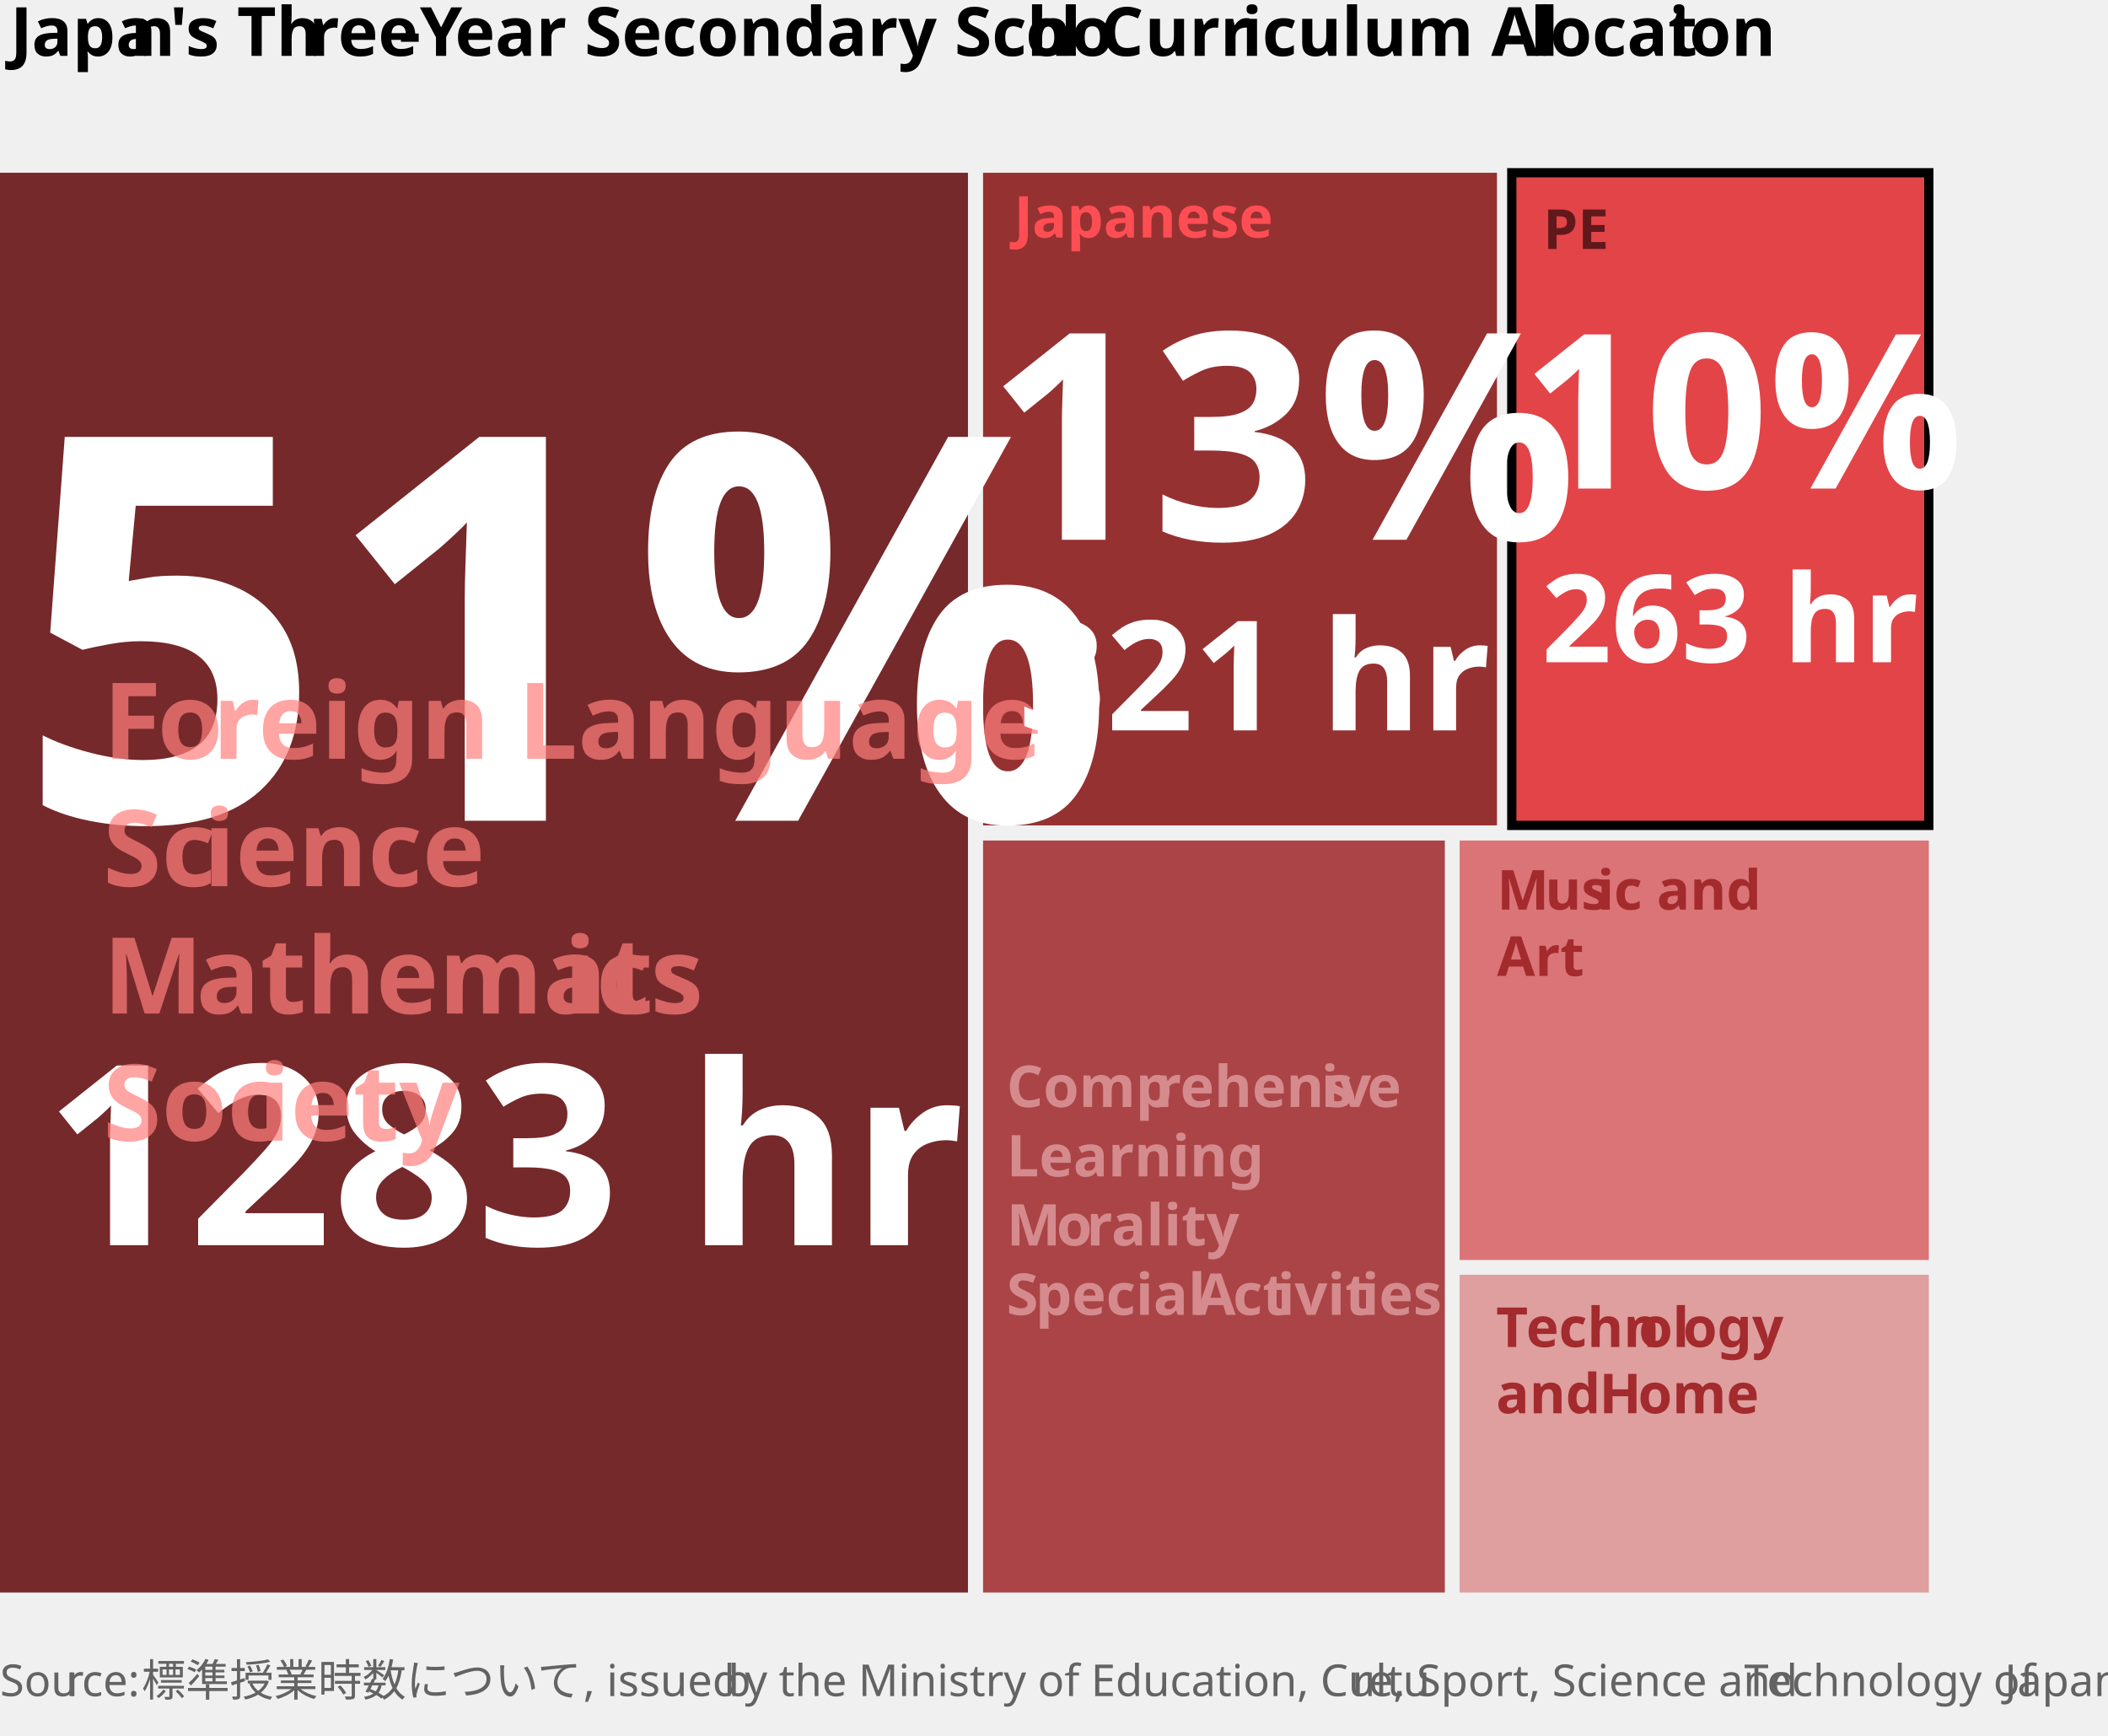
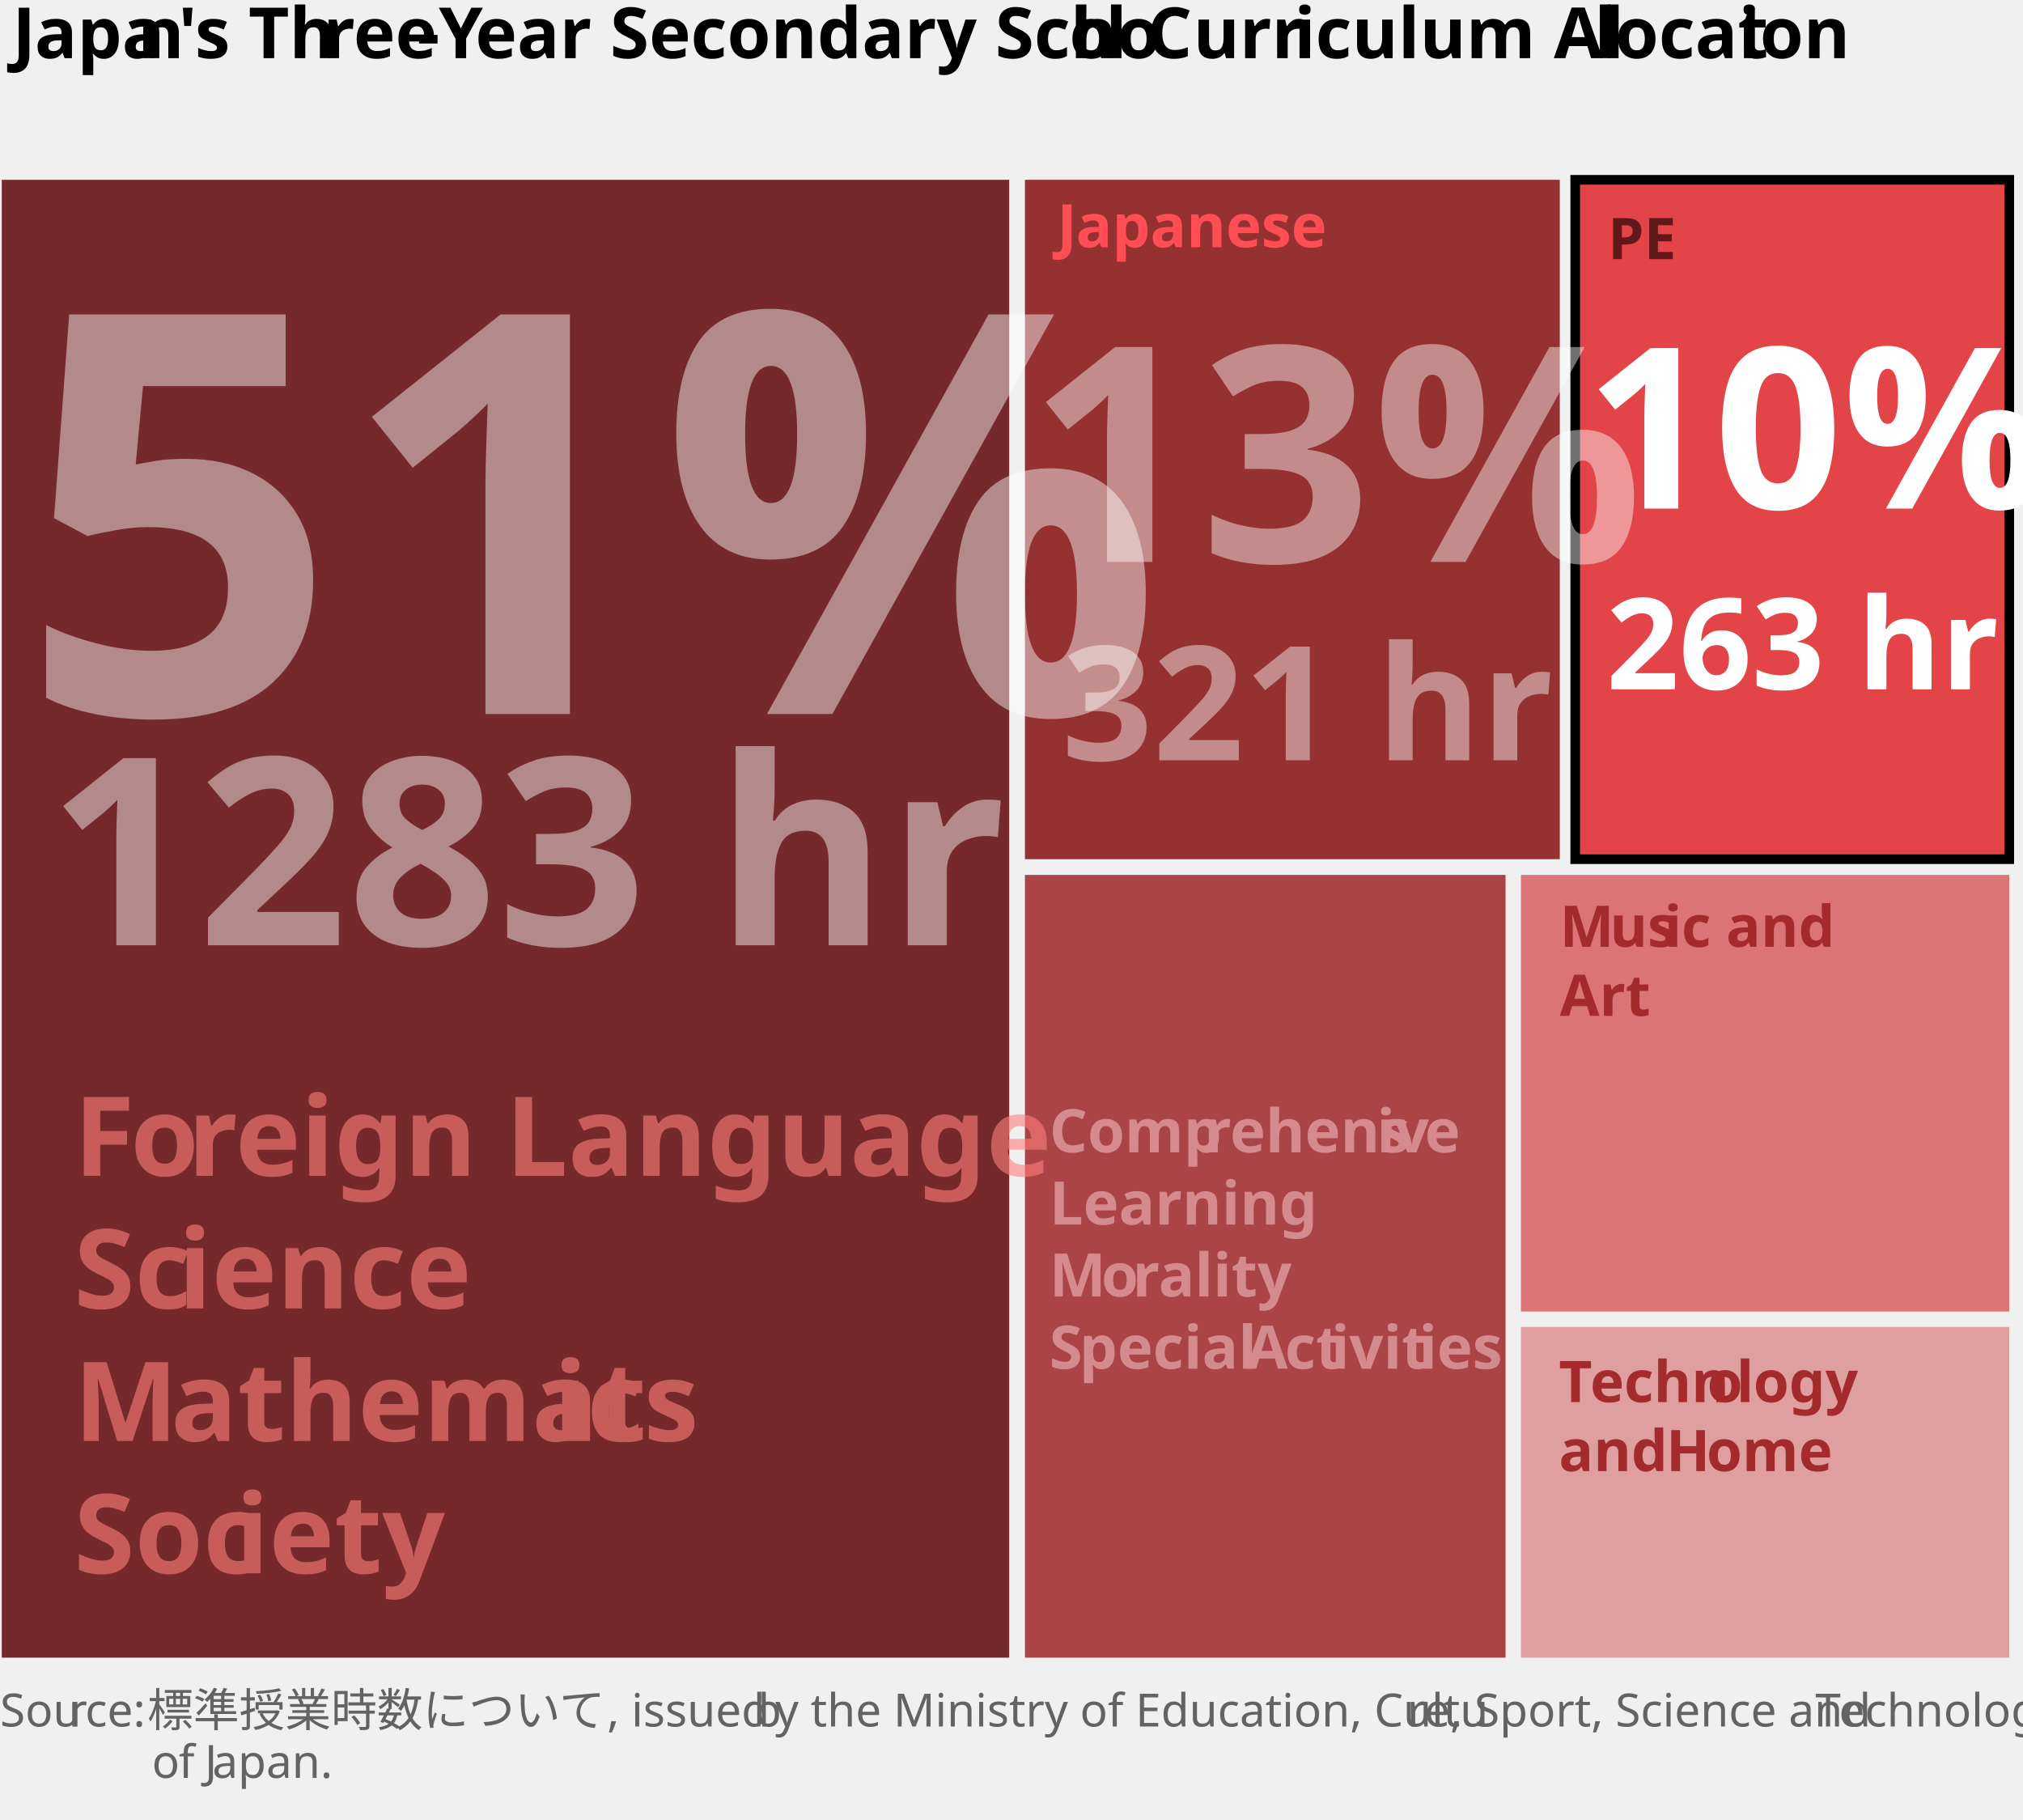
- <svg xmlns="http://www.w3.org/2000/svg" id="jpcurriculum" viewBox="0 0 625.3 514.942">
+ <svg xmlns="http://www.w3.org/2000/svg" id="jpcurriculum" viewBox="0 0 576.574 518.464">
  <g id="areaaa">
-     <rect id="path0" x="0" y="51.245" width="287.128" height="421.176" style="fill: #75292a; stroke-width: 0px;" />
-     <rect id="path4" x="291.612" y="51.245" width="152.44" height="193.615" style="fill: #963131; stroke-width: 0px;" />
-     <rect id="path5" x="448.444" y="51.245" width="123.708" height="193.615" style="fill: #e34448; stroke: #000; stroke-miterlimit: 10; stroke-width: 2.745px;" />
-     <rect id="path6" x="291.612" y="249.344" width="136.976" height="223.078" style="fill: #ab4446; stroke-width: 0px;" />
-     <rect id="path7" x="432.98" y="249.344" width="139.172" height="124.44" style="fill: #db7477; stroke-width: 0px;" />
-     <rect id="path8" x="432.98" y="378.176" width="139.172" height="94.245" style="fill: #de9f9e; stroke-width: 0px;" />
+     <rect id="path0" x=".505" y="51.245" width="287.128" height="421.176" style="fill: #75292a; stroke-width: 0px;" />
+     <rect id="path4" x="292.117" y="51.245" width="152.44" height="193.615" style="fill: #963131; stroke-width: 0px;" />
+     <rect id="path5" x="448.949" y="51.245" width="123.708" height="193.615" style="fill: #e34448; stroke: #000; stroke-miterlimit: 10; stroke-width: 2.745px;" />
+     <rect id="path6" x="292.117" y="249.344" width="136.976" height="223.078" style="fill: #ab4446; stroke-width: 0px;" />
+     <rect id="path7" x="433.485" y="249.344" width="139.172" height="124.44" style="fill: #db7477; stroke-width: 0px;" />
+     <rect id="path8" x="433.485" y="378.176" width="139.172" height="94.245" style="fill: #de9f9e; stroke-width: 0px;" />
  </g>
  <g id="Wordsss">
-     <g style="isolation: isolate;">
-       <text transform="translate(4.85 243.487)" style="fill: #fff; font-family: Amiri-Bold, Amiri; font-size: 159.485px; font-weight: 700; isolation: isolate;">
-         <tspan x="0" y="0">51%</tspan>
+     <g style="isolation: isolate; opacity: .45;">
+       <g style="isolation: isolate;">
+         <text transform="translate(5.355 203.485)" style="fill: #fff; font-family: Amiri-Bold, Amiri; font-size: 159.485px; font-weight: 700; isolation: isolate;">
+           <tspan x="0" y="0">51%</tspan>
+         </text>
+       </g>
+     </g>
+     <g style="isolation: isolate; opacity: .45;">
+       <g style="isolation: isolate;">
+         <text transform="translate(13.59 269.385)" style="fill: #fff; font-family: Amiri-Bold, Amiri; font-size: 74.664px; font-weight: 700; isolation: isolate;">
+           <tspan x="0" y="0">1283 hr</tspan>
+         </text>
+       </g>
+     </g>
+     <g style="isolation: isolate; opacity: .59;">
+       <g style="isolation: isolate;">
+         <text transform="translate(21.066 335.103)" style="fill: #ff7f7c; font-family: Amiri-Bold, Amiri; font-size: 31.476px; font-weight: 700; isolation: isolate; letter-spacing: -.024em;">
+           <tspan x="0" y="0">F</tspan>
+         </text>
+         <text transform="translate(37.182 335.103)" style="fill: #ff7f7c; font-family: Amiri-Bold, Amiri; font-size: 31.476px; font-weight: 700; isolation: isolate;">
+           <tspan x="0" y="0">o</tspan>
+         </text>
+         <text transform="translate(53.518 335.103)" style="fill: #ff7f7c; font-family: Amiri-Bold, Amiri; font-size: 31.476px; font-weight: 700; isolation: isolate; letter-spacing: -.007em;">
+           <tspan x="0" y="0">r</tspan>
+         </text>
+         <text transform="translate(67.084 335.103)" style="fill: #ff7f7c; font-family: Amiri-Bold, Amiri; font-size: 31.476px; font-weight: 700; isolation: isolate;">
+           <tspan x="0" y="0">eign Language</tspan>
+         </text>
+       </g>
+       <g style="isolation: isolate;">
+         <text transform="translate(21.066 372.892)" style="fill: #ff7f7c; font-family: Amiri-Bold, Amiri; font-size: 31.476px; font-weight: 700; isolation: isolate;">
+           <tspan x="0" y="0">Sc</tspan>
+         </text>
+         <text transform="translate(50.779 372.892)" style="fill: #ff7f7c; font-family: Amiri-Bold, Amiri; font-size: 31.476px; font-weight: 700; isolation: isolate; letter-spacing: -.004em;">
+           <tspan x="0" y="0">i</tspan>
+         </text>
+         <text transform="translate(60.316 372.892)" style="fill: #ff7f7c; font-family: Amiri-Bold, Amiri; font-size: 31.476px; font-weight: 700; isolation: isolate;">
+           <tspan x="0" y="0">ence</tspan>
+         </text>
+       </g>
+       <g style="isolation: isolate;">
+         <text transform="translate(21.066 410.682)" style="fill: #ff7f7c; font-family: Amiri-Bold, Amiri; font-size: 31.476px; font-weight: 700; isolation: isolate; letter-spacing: -.008em;">
+           <tspan x="0" y="0">M</tspan>
+         </text>
+         <text transform="translate(48.67 410.682)" style="fill: #ff7f7c; font-family: Amiri-Bold, Amiri; font-size: 31.476px; font-weight: 700; isolation: isolate;">
+           <tspan x="0" y="0">athemat</tspan>
+         </text>
+         <text transform="translate(157.765 410.682)" style="fill: #ff7f7c; font-family: Amiri-Bold, Amiri; font-size: 31.476px; font-weight: 700; isolation: isolate; letter-spacing: -.004em;">
+           <tspan x="0" y="0">i</tspan>
+         </text>
+         <text transform="translate(167.302 410.682)" style="fill: #ff7f7c; font-family: Amiri-Bold, Amiri; font-size: 31.476px; font-weight: 700; isolation: isolate;">
+           <tspan x="0" y="0">cs</tspan>
+         </text>
+       </g>
+       <g style="isolation: isolate;">
+         <text transform="translate(21.066 448.38)" style="fill: #ff7f7c; font-family: Amiri-Bold, Amiri; font-size: 31.476px; font-weight: 700; isolation: isolate;">
+           <tspan x="0" y="0">Soc</tspan>
+         </text>
+         <text transform="translate(67.115 448.38)" style="fill: #ff7f7c; font-family: Amiri-Bold, Amiri; font-size: 31.476px; font-weight: 700; isolation: isolate; letter-spacing: -.004em;">
+           <tspan x="0" y="0">i</tspan>
+         </text>
+         <text transform="translate(76.652 448.38)" style="fill: #ff7f7c; font-family: Amiri-Bold, Amiri; font-size: 31.476px; font-weight: 700; isolation: isolate;">
+           <tspan x="0" y="0">ety</tspan>
+         </text>
+       </g>
+     </g>
+     <g style="isolation: isolate;">
+       <g style="isolation: isolate;">
+         <text transform="translate(301.267 70.461)" style="fill: #ff4d54; font-family: Amiri-Bold, Amiri; font-size: 17.111px; font-weight: 700; isolation: isolate; letter-spacing: -.021em;">
+           <tspan x="0" y="0">J</tspan>
+         </text>
+         <text transform="translate(306.657 70.461)" style="fill: #ff4d54; font-family: Amiri-Bold, Amiri; font-size: 17.111px; font-weight: 700; isolation: isolate;">
+           <tspan x="0" y="0">apanese</tspan>
+         </text>
+       </g>
+     </g>
+     <g style="isolation: isolate; opacity: .44;">
+       <g style="isolation: isolate;">
+         <text transform="translate(293.032 160.131)" style="fill: #fff; font-family: Amiri-Bold, Amiri; font-size: 85.736px; font-weight: 700; isolation: isolate;">
+           <tspan x="0" y="0">13%</tspan>
+         </text>
+       </g>
+     </g>
+     <g style="isolation: isolate; opacity: .5;">
+       <g style="isolation: isolate;">
+         <text transform="translate(299.071 328.399)" style="fill: #ffd1d3; font-family: Amiri-Bold, Amiri; font-size: 17.111px; font-weight: 700; isolation: isolate;">
+           <tspan x="0" y="0">Comp</tspan>
+         </text>
+         <text transform="translate(343.198 328.399)" style="fill: #ffd1d3; font-family: Amiri-Bold, Amiri; font-size: 17.111px; font-weight: 700; isolation: isolate; letter-spacing: -.007em;">
+           <tspan x="0" y="0">r</tspan>
+         </text>
+         <text transform="translate(350.573 328.399)" style="fill: #ffd1d3; font-family: Amiri-Bold, Amiri; font-size: 17.111px; font-weight: 700; isolation: isolate;">
+           <tspan x="0" y="0">ehens</tspan>
+         </text>
+         <text transform="translate(392.373 328.399)" style="fill: #ffd1d3; font-family: Amiri-Bold, Amiri; font-size: 17.111px; font-weight: 700; isolation: isolate; letter-spacing: -.006em;">
+           <tspan x="0" y="0">i</tspan>
+         </text>
+         <text transform="translate(397.524 328.399)" style="fill: #ffd1d3; font-family: Amiri-Bold, Amiri; font-size: 17.111px; font-weight: 700; isolation: isolate; letter-spacing: -.021em;">
+           <tspan x="0" y="0">v</tspan>
+         </text>
+         <text transform="translate(406.062 328.399)" style="fill: #ffd1d3; font-family: Amiri-Bold, Amiri; font-size: 17.111px; font-weight: 700; isolation: isolate;">
+           <tspan x="0" y="0">e</tspan>
+         </text>
+       </g>
+       <g style="isolation: isolate;">
+         <text transform="translate(299.071 348.987)" style="fill: #ffd1d3; font-family: Amiri-Bold, Amiri; font-size: 17.111px; font-weight: 700; isolation: isolate;">
+           <tspan x="0" y="0">Learning</tspan>
+         </text>
+       </g>
+       <g style="isolation: isolate;">
+         <text transform="translate(299.071 369.483)" style="fill: #ffd1d3; font-family: Amiri-Bold, Amiri; font-size: 17.111px; font-weight: 700; isolation: isolate; letter-spacing: -.019em;">
+           <tspan x="0" y="0">M</tspan>
+         </text>
+         <text transform="translate(313.889 369.483)" style="fill: #ffd1d3; font-family: Amiri-Bold, Amiri; font-size: 17.111px; font-weight: 700; isolation: isolate;">
+           <tspan x="0" y="0">o</tspan>
+         </text>
+         <text transform="translate(322.769 369.483)" style="fill: #ffd1d3; font-family: Amiri-Bold, Amiri; font-size: 17.111px; font-weight: 700; isolation: isolate; letter-spacing: -.005em;">
+           <tspan x="0" y="0">r</tspan>
+         </text>
+         <text transform="translate(330.178 369.483)" style="fill: #ffd1d3; font-family: Amiri-Bold, Amiri; font-size: 17.111px; font-weight: 700; isolation: isolate;">
+           <tspan x="0" y="0">ality</tspan>
+         </text>
+       </g>
+       <g style="isolation: isolate;">
+         <text transform="translate(299.071 390.072)" style="fill: #ffd1d3; font-family: Amiri-Bold, Amiri; font-size: 17.111px; font-weight: 700; isolation: isolate; letter-spacing: -.007em;">
+           <tspan x="0" y="0">S</tspan>
+         </text>
+         <text transform="translate(307.644 390.072)" style="fill: #ffd1d3; font-family: Amiri-Bold, Amiri; font-size: 17.111px; font-weight: 700; isolation: isolate;">
+           <tspan x="0" y="0">pecial </tspan>
+         </text>
+         <text transform="translate(355.244 390.072)" style="fill: #ffd1d3; font-family: Amiri-Bold, Amiri; font-size: 17.111px; font-weight: 700; isolation: isolate; letter-spacing: -.017em;">
+           <tspan x="0" y="0">A</tspan>
+         </text>
+         <text transform="translate(366.229 390.072)" style="fill: #ffd1d3; font-family: Amiri-Bold, Amiri; font-size: 17.111px; font-weight: 700; isolation: isolate;">
+           <tspan x="0" y="0">ct</tspan>
+         </text>
+         <text transform="translate(379.387 390.072)" style="fill: #ffd1d3; font-family: Amiri-Bold, Amiri; font-size: 17.111px; font-weight: 700; isolation: isolate; letter-spacing: -.006em;">
+           <tspan x="0" y="0">i</tspan>
+         </text>
+         <text transform="translate(384.536 390.072)" style="fill: #ffd1d3; font-family: Amiri-Bold, Amiri; font-size: 17.111px; font-weight: 700; isolation: isolate;">
+           <tspan x="0" y="0">vit</tspan>
+         </text>
+         <text transform="translate(404.385 390.072)" style="fill: #ffd1d3; font-family: Amiri-Bold, Amiri; font-size: 17.111px; font-weight: 700; isolation: isolate; letter-spacing: -.004em;">
+           <tspan x="0" y="0">i</tspan>
+         </text>
+         <text transform="translate(409.569 390.072)" style="fill: #ffd1d3; font-family: Amiri-Bold, Amiri; font-size: 17.111px; font-weight: 700; isolation: isolate;">
+           <tspan x="0" y="0">es</tspan>
+         </text>
+       </g>
+     </g>
+     <g style="isolation: isolate;">
+       <g style="isolation: isolate;">
+         <text transform="translate(458.281 73.845)" style="fill: #61181b; font-family: Amiri-Bold, Amiri; font-size: 16.379px; font-weight: 700; isolation: isolate;">
+           <tspan x="0" y="0">PE</tspan>
+         </text>
+       </g>
+     </g>
+     <g style="isolation: isolate;">
+       <g style="isolation: isolate;">
+         <text transform="translate(451.876 144.943)" style="fill: #fff; font-family: Amiri-Bold, Amiri; font-size: 64.05px; font-weight: 700; isolation: isolate;">
+           <tspan x="0" y="0">10%</tspan>
+         </text>
+       </g>
+     </g>
+     <g style="isolation: isolate;">
+       <g style="isolation: isolate;">
+         <text transform="translate(457.824 196.456)" style="fill: #fff; font-family: Amiri-Bold, Amiri; font-size: 36.234px; font-weight: 700; isolation: isolate;">
+           <tspan x="0" y="0">263 hr</tspan>
+         </text>
+       </g>
+     </g>
+     <g style="isolation: isolate;">
+       <g style="isolation: isolate;">
+         <text transform="translate(444.557 269.84)" style="fill: #a32a2d; font-family: Amiri-Bold, Amiri; font-size: 16.379px; font-weight: 700; isolation: isolate; letter-spacing: -.015em;">
+           <tspan x="0" y="0">M</tspan>
+         </text>
+         <text transform="translate(458.806 269.84)" style="fill: #a32a2d; font-family: Amiri-Bold, Amiri; font-size: 16.379px; font-weight: 700; isolation: isolate;">
+           <tspan x="0" y="0">us</tspan>
+         </text>
+         <text transform="translate(474.3 269.84)" style="fill: #a32a2d; font-family: Amiri-Bold, Amiri; font-size: 16.379px; font-weight: 700; isolation: isolate; letter-spacing: -.004em;">
+           <tspan x="0" y="0">i</tspan>
+         </text>
+         <text transform="translate(479.263 269.84)" style="fill: #a32a2d; font-family: Amiri-Bold, Amiri; font-size: 16.379px; font-weight: 700; isolation: isolate;">
+           <tspan x="0" y="0">c and</tspan>
+         </text>
+       </g>
+       <g style="isolation: isolate;">
+         <text transform="translate(444.557 289.512)" style="fill: #a32a2d; font-family: Amiri-Bold, Amiri; font-size: 16.379px; font-weight: 700; isolation: isolate;">
+           <tspan x="0" y="0">Art</tspan>
+         </text>
+       </g>
+     </g>
+     <g>
+       <g style="isolation: isolate;">
+         <text transform="translate(444.282 399.587)" style="fill: #a32a2d; font-family: Amiri-Bold, Amiri; font-size: 16.379px; font-weight: 700; isolation: isolate; letter-spacing: -.074em;">
+           <tspan x="0" y="0">T</tspan>
+         </text>
+         <text transform="translate(453.209 399.587)" style="fill: #a32a2d; font-family: Amiri-Bold, Amiri; font-size: 16.379px; font-weight: 700; isolation: isolate;">
+           <tspan x="0" y="0">echn</tspan>
+         </text>
+         <text transform="translate(486.554 399.587)" style="fill: #a32a2d; font-family: Amiri-Bold, Amiri; font-size: 16.379px; font-weight: 700; isolation: isolate;">
+           <tspan x="0" y="0" style="letter-spacing: -.012em;">o</tspan>
+           <tspan x="8.304" y="0" style="letter-spacing: -.006em;">l</tspan>
+         </text>
+         <text transform="translate(499.739 399.587)" style="fill: #a32a2d; font-family: Amiri-Bold, Amiri; font-size: 16.379px; font-weight: 700; isolation: isolate;">
+           <tspan x="0" y="0">ogy</tspan>
+         </text>
+       </g>
+       <g style="isolation: isolate;">
+         <text transform="translate(444.282 419.26)" style="fill: #a32a2d; font-family: Amiri-Bold, Amiri; font-size: 16.379px; font-weight: 700; isolation: isolate;">
+           <tspan x="0" y="0">and </tspan>
+         </text>
+         <text transform="translate(474.877 419.26)" style="fill: #a32a2d; font-family: Amiri-Bold, Amiri; font-size: 16.379px; font-weight: 700; isolation: isolate; letter-spacing: -.02em;">
+           <tspan x="0" y="0">H</tspan>
+         </text>
+         <text transform="translate(486.39 419.26)" style="fill: #a32a2d; font-family: Amiri-Bold, Amiri; font-size: 16.379px; font-weight: 700; isolation: isolate;">
+           <tspan x="0" y="0">ome</tspan>
+         </text>
+       </g>
+     </g>
+   </g>
+   <g style="isolation: isolate;">
+     <g style="isolation: isolate;">
+       <g style="isolation: isolate;">
+         <text transform="translate(3.525 16.568)" style="fill: #000; font-family: Amiri-Bold, Amiri; font-size: 20.13px; font-weight: 700; isolation: isolate; letter-spacing: -.021em;">
+           <tspan x="0" y="0">J</tspan>
+         </text>
+         <text transform="translate(9.866 16.568)" style="fill: #000; font-family: Amiri-Bold, Amiri; font-size: 20.13px; font-weight: 700; isolation: isolate;">
+           <tspan x="0" y="0">apa</tspan>
+         </text>
+         <text transform="translate(39.255 16.568)" style="fill: #000; font-family: Amiri-Bold, Amiri; font-size: 20.13px; font-weight: 700; isolation: isolate; letter-spacing: -.008em;">
+           <tspan x="0" y="0">n</tspan>
+         </text>
+         <text transform="translate(50.81 16.568)" style="fill: #000; font-family: Amiri-Bold, Amiri; font-size: 20.13px; font-weight: 700; isolation: isolate;">
+           <tspan x="0" y="0">'s Th</tspan>
+         </text>
+         <text transform="translate(92.076 16.568)" style="fill: #000; font-family: Amiri-Bold, Amiri; font-size: 20.13px; font-weight: 700; isolation: isolate; letter-spacing: -.007em;">
+           <tspan x="0" y="0">r</tspan>
+         </text>
+         <text transform="translate(100.752 16.568)" style="fill: #000; font-family: Amiri-Bold, Amiri; font-size: 20.13px; font-weight: 700; isolation: isolate;">
+           <tspan x="0" y="0">ee</tspan>
+         </text>
+         <text transform="translate(118.828 16.568)" style="fill: #000; font-family: Amiri-Bold, Amiri; font-size: 20.13px; font-weight: 700; isolation: isolate; letter-spacing: -.056em;">
+           <tspan x="0" y="0">-</tspan>
+         </text>
+         <text transform="translate(125.068 16.568)" style="fill: #000; font-family: Amiri-Bold, Amiri; font-size: 20.13px; font-weight: 700; isolation: isolate; letter-spacing: -.093em;">
+           <tspan x="0" y="0">Y</tspan>
+         </text>
+         <text transform="translate(135.456 16.568)" style="fill: #000; font-family: Amiri-Bold, Amiri; font-size: 20.13px; font-weight: 700; isolation: isolate;">
+           <tspan x="0" y="0">ear Secondary Scho</tspan>
+         </text>
+         <text transform="translate(304.747 16.568)" style="fill: #000; font-family: Amiri-Bold, Amiri; font-size: 20.13px; font-weight: 700; isolation: isolate; letter-spacing: -.006em;">
+           <tspan x="0" y="0">o</tspan>
+         </text>
+         <text transform="translate(315.073 16.568)" style="fill: #000; font-family: Amiri-Bold, Amiri; font-size: 20.13px; font-weight: 700; isolation: isolate;">
+           <tspan x="0" y="0">l </tspan>
+         </text>
+         <text transform="translate(326.95 16.568)" style="fill: #000; font-family: Amiri-Bold, Amiri; font-size: 20.13px; font-weight: 700; isolation: isolate; letter-spacing: -.006em;">
+           <tspan x="0" y="0">C</tspan>
+         </text>
+         <text transform="translate(340.074 16.568)" style="fill: #000; font-family: Amiri-Bold, Amiri; font-size: 20.13px; font-weight: 700; isolation: isolate;">
+           <tspan x="0" y="0">urr</tspan>
+         </text>
+         <text transform="translate(368.819 16.568)" style="fill: #000; font-family: Amiri-Bold, Amiri; font-size: 20.13px; font-weight: 700; isolation: isolate; letter-spacing: -.004em;">
+           <tspan x="0" y="0">i</tspan>
+         </text>
+         <text transform="translate(374.919 16.568)" style="fill: #000; font-family: Amiri-Bold, Amiri; font-size: 20.13px; font-weight: 700; isolation: isolate;">
+           <tspan x="0" y="0">culum Al</tspan>
+         </text>
+         <text transform="translate(454.411 16.568)" style="fill: #000; font-family: Amiri-Bold, Amiri; font-size: 20.13px; font-weight: 700; isolation: isolate; letter-spacing: -.006em;">
+           <tspan x="0" y="0">l</tspan>
+         </text>
+         <text transform="translate(460.289 16.568)" style="fill: #000; font-family: Amiri-Bold, Amiri; font-size: 20.13px; font-weight: 700; isolation: isolate;">
+           <tspan x="0" y="0">ocat</tspan>
+         </text>
+         <text transform="translate(495.475 16.568)" style="fill: #000; font-family: Amiri-Bold, Amiri; font-size: 20.13px; font-weight: 700; isolation: isolate; letter-spacing: -.004em;">
+           <tspan x="0" y="0">i</tspan>
+         </text>
+         <text transform="translate(501.575 16.568)" style="fill: #000; font-family: Amiri-Bold, Amiri; font-size: 20.13px; font-weight: 700; isolation: isolate;">
+           <tspan x="0" y="0">on</tspan>
+         </text>
+       </g>
+     </g>
+   </g>
+   <g style="isolation: isolate;">
+     <g style="isolation: isolate;">
+       <g style="isolation: isolate;">
+         <text transform="translate(0 492.045)" style="fill: #636363; font-family: Amiri-Regular, Amiri; font-size: 13.085px; isolation: isolate;">
+           <tspan x="0" y="0">Sou</tspan>
+         </text>
+         <text transform="translate(19.482 492.045)" style="fill: #636363; font-family: Amiri-Regular, Amiri; font-size: 13.085px; isolation: isolate; letter-spacing: -.008em;">
+           <tspan x="0" y="0">r</tspan>
+         </text>
+         <text transform="translate(24.271 492.045)" style="fill: #636363; font-family: Amiri-Regular, Amiri; font-size: 13.085px; isolation: isolate;">
+           <tspan x="0" y="0">ce:</tspan>
+         </text>
+       </g>
+       <g style="isolation: isolate;">
+         <text transform="translate(41.999 492.045)" style="fill: #636363; font-family: AdobeMingStd-Light-B5pc-H, 'Adobe Ming Std'; font-size: 13.085px; font-weight: 300; isolation: isolate;">
+           <tspan x="0" y="0">標準授業時</tspan>
+         </text>
+         <text transform="translate(107.422 492.045)" style="fill: #636363; font-family: AdobeSongStd-Light-GBpc-EUC-H, 'Adobe Song Std'; font-size: 13.085px; font-weight: 300; isolation: isolate;">
+           <tspan x="0" y="0">数</tspan>
+         </text>
+         <text transform="translate(120.506 492.045)" style="fill: #636363; font-family: AdobeMingStd-Light-B5pc-H, 'Adobe Ming Std'; font-size: 13.085px; font-weight: 300; isolation: isolate;">
+           <tspan x="0" y="0">について</tspan>
+         </text>
+       </g>
+       <g style="isolation: isolate;">
+         <text transform="translate(173.027 492.045)" style="fill: #636363; font-family: Amiri-Regular, Amiri; font-size: 13.085px; isolation: isolate;">
+           <tspan x="0" y="0">, issued </tspan>
+         </text>
+         <text transform="translate(214.714 492.045)" style="fill: #636363; font-family: Amiri-Regular, Amiri; font-size: 13.085px; isolation: isolate; letter-spacing: -.008em;">
+           <tspan x="0" y="0">b</tspan>
+         </text>
+         <text transform="translate(220.955 492.045)" style="fill: #636363; font-family: Amiri-Regular, Amiri; font-size: 13.085px; isolation: isolate;">
+           <tspan x="0" y="0">y the Ministry of Education, Cultu</tspan>
+         </text>
+         <text transform="translate(401.087 492.045)" style="fill: #636363; font-family: Amiri-Regular, Amiri; font-size: 13.085px; isolation: isolate; letter-spacing: -.004em;">
+           <tspan x="0" y="0">r</tspan>
+         </text>
+         <text transform="translate(405.927 492.045)" style="fill: #636363; font-family: Amiri-Regular, Amiri; font-size: 13.085px; isolation: isolate;">
+           <tspan x="0" y="0">e, Sport, Science and </tspan>
+         </text>
+         <text transform="translate(517.38 492.045)" style="fill: #636363; font-family: Amiri-Regular, Amiri; font-size: 13.085px; isolation: isolate; letter-spacing: -.097em;">
+           <tspan x="0" y="0">T</tspan>
+         </text>
+         <text transform="translate(524.105 492.045)" style="fill: #636363; font-family: Amiri-Regular, Amiri; font-size: 13.085px; isolation: isolate;">
+           <tspan x="0" y="0">echnology</tspan>
+         </text>
+         <text transform="translate(43.291 506.688)" style="fill: #636363; font-family: Amiri-Regular, Amiri; font-size: 13.085px; isolation: isolate; letter-spacing: -.02em;">
+           <tspan x="0" y="0">of J</tspan>
+         </text>
+         <text transform="translate(60.485 506.688)" style="fill: #636363; font-family: Amiri-Regular, Amiri; font-size: 13.085px; isolation: isolate;">
+           <tspan x="0" y="0">apan.</tspan>
+         </text>
+       </g>
+     </g>
+   </g>
+   <g style="isolation: isolate; opacity: .44;">
+     <g style="isolation: isolate;">
+       <text transform="translate(302.639 216.677)" style="fill: #fff; font-family: Amiri-Bold, Amiri; font-size: 45.384px; font-weight: 700; isolation: isolate;">
+         <tspan x="0" y="0">321 hr</tspan>
      </text>
    </g>
-     <g style="isolation: isolate;">
-       <text transform="translate(13.085 369.391)" style="fill: #fff; font-family: Amiri-Bold, Amiri; font-size: 74.664px; font-weight: 700; isolation: isolate;">
-         <tspan x="0" y="0">1283 hr</tspan>
-       </text>
-     </g>
-     <g style="isolation: isolate; opacity: .7;">
-       <text transform="translate(30.562 225.096)" style="fill: #ff7f7c; font-family: Amiri-Bold, Amiri; font-size: 31.476px; font-weight: 700; isolation: isolate;">
-         <tspan x="0" y="0" style="letter-spacing: -.024em;">F</tspan>
-         <tspan x="16.116" y="0">o</tspan>
-         <tspan x="32.452" y="0" style="letter-spacing: -.007em;">r</tspan>
-         <tspan x="46.018" y="0" style="letter-spacing: 0em;">eign Language</tspan>
-       </text>
-       <text transform="translate(30.562 262.885)" style="fill: #ff7f7c; font-family: Amiri-Bold, Amiri; font-size: 31.476px; font-weight: 700; isolation: isolate;">
-         <tspan x="0" y="0">Sc</tspan>
-         <tspan x="29.713" y="0" style="letter-spacing: -.004em;">i</tspan>
-         <tspan x="39.25" y="0">ence</tspan>
-       </text>
-       <text transform="translate(30.562 300.675)" style="fill: #ff7f7c; font-family: Amiri-Bold, Amiri; font-size: 31.476px; font-weight: 700; isolation: isolate;">
-         <tspan x="0" y="0" style="letter-spacing: -.008em;">M</tspan>
-         <tspan x="27.604" y="0" style="letter-spacing: 0em;">athemat</tspan>
-         <tspan x="136.699" y="0" style="letter-spacing: -.004em;">i</tspan>
-         <tspan x="146.236" y="0" style="letter-spacing: 0em;">cs</tspan>
-       </text>
-       <text transform="translate(30.562 338.373)" style="fill: #ff7f7c; font-family: Amiri-Bold, Amiri; font-size: 31.476px; font-weight: 700; isolation: isolate;">
-         <tspan x="0" y="0">Soc</tspan>
-         <tspan x="46.049" y="0" style="letter-spacing: -.004em;">i</tspan>
-         <tspan x="55.586" y="0" style="letter-spacing: 0em;">ety</tspan>
-       </text>
-     </g>
-     <g style="isolation: isolate;">
-       <text transform="translate(300.762 70.46)" style="fill: #ff4d54; font-family: Amiri-Bold, Amiri; font-size: 17.111px; font-weight: 700; isolation: isolate;">
-         <tspan x="0" y="0" style="letter-spacing: -.021em;">J</tspan>
-         <tspan x="5.39" y="0" style="letter-spacing: 0em;">apanese</tspan>
-       </text>
-     </g>
-     <g style="isolation: isolate;">
-       <text transform="translate(292.527 160.131)" style="fill: #fff; font-family: Amiri-Bold, Amiri; font-size: 85.736px; font-weight: 700; isolation: isolate;">
-         <tspan x="0" y="0">13%</tspan>
-       </text>
-     </g>
-     <g style="isolation: isolate; opacity: .5;">
-       <text transform="translate(298.566 328.399)" style="fill: #ffd1d3; font-family: Amiri-Bold, Amiri; font-size: 17.111px; font-weight: 700; isolation: isolate;">
-         <tspan x="0" y="0">Comp</tspan>
-         <tspan x="44.127" y="0" style="letter-spacing: -.007em;">r</tspan>
-         <tspan x="51.502" y="0">ehens</tspan>
-         <tspan x="93.302" y="0" style="letter-spacing: -.006em;">i</tspan>
-         <tspan x="98.453" y="0" style="letter-spacing: -.021em;">v</tspan>
-         <tspan x="106.991" y="0">e</tspan>
-       </text>
-       <text transform="translate(298.566 348.987)" style="fill: #ffd1d3; font-family: Amiri-Bold, Amiri; font-size: 17.111px; font-weight: 700; isolation: isolate;">
-         <tspan x="0" y="0">Learning </tspan>
-       </text>
-       <text transform="translate(298.566 369.483)" style="fill: #ffd1d3; font-family: Amiri-Bold, Amiri; font-size: 17.111px; font-weight: 700; isolation: isolate;">
-         <tspan x="0" y="0" style="letter-spacing: -.019em;">M</tspan>
-         <tspan x="14.818" y="0" style="letter-spacing: 0em;">o</tspan>
-         <tspan x="23.698" y="0" style="letter-spacing: -.005em;">r</tspan>
-         <tspan x="31.107" y="0">ality</tspan>
-       </text>
-       <text transform="translate(298.566 390.071)" style="fill: #ffd1d3; font-family: Amiri-Bold, Amiri; font-size: 17.111px; font-weight: 700; isolation: isolate;">
-         <tspan x="0" y="0" style="letter-spacing: -.007em;">S</tspan>
-         <tspan x="8.573" y="0" style="letter-spacing: 0em;">pecial </tspan>
-         <tspan x="56.173" y="0" style="letter-spacing: -.017em;">A</tspan>
-         <tspan x="67.158" y="0">ct</tspan>
-         <tspan x="80.316" y="0" style="letter-spacing: -.006em;">i</tspan>
-         <tspan x="85.465" y="0">vit</tspan>
-         <tspan x="105.314" y="0" style="letter-spacing: -.004em;">i</tspan>
-         <tspan x="110.498" y="0">es</tspan>
-       </text>
-     </g>
-     <g style="isolation: isolate;">
-       <text transform="translate(457.776 73.845)" style="fill: #61181b; font-family: Amiri-Bold, Amiri; font-size: 16.379px; font-weight: 700; isolation: isolate;">
-         <tspan x="0" y="0">PE</tspan>
-       </text>
-     </g>
-     <g style="isolation: isolate;">
-       <text transform="translate(451.371 144.942)" style="fill: #fff; font-family: Amiri-Bold, Amiri; font-size: 64.05px; font-weight: 700; isolation: isolate;">
-         <tspan x="0" y="0">10%</tspan>
-       </text>
-     </g>
-     <g style="isolation: isolate;">
-       <text transform="translate(457.319 196.456)" style="fill: #fff; font-family: Amiri-Bold, Amiri; font-size: 36.234px; font-weight: 700; isolation: isolate;">
-         <tspan x="0" y="0">263 hr</tspan>
-       </text>
-     </g>
-     <g style="isolation: isolate;">
-       <text transform="translate(444.052 269.84)" style="fill: #a32a2d; font-family: Amiri-Bold, Amiri; font-size: 16.379px; font-weight: 700; isolation: isolate;">
-         <tspan x="0" y="0" style="letter-spacing: -.015em;">M</tspan>
-         <tspan x="14.249" y="0">us</tspan>
-         <tspan x="29.743" y="0" style="letter-spacing: -.004em;">i</tspan>
-         <tspan x="34.706" y="0">c and</tspan>
-       </text>
-       <text transform="translate(444.052 289.512)" style="fill: #a32a2d; font-family: Amiri-Bold, Amiri; font-size: 16.379px; font-weight: 700; isolation: isolate;">
-         <tspan x="0" y="0">Art</tspan>
-       </text>
-     </g>
-     <g>
-       <text transform="translate(443.777 399.587)" style="fill: #a32a2d; font-family: Amiri-Bold, Amiri; font-size: 16.379px; font-weight: 700; isolation: isolate;">
-         <tspan x="0" y="0" style="letter-spacing: -.074em;">T</tspan>
-         <tspan x="8.927" y="0">echn</tspan>
-         <tspan x="42.272" y="0" style="letter-spacing: -.006em;">ol</tspan>
-         <tspan x="55.457" y="0">ogy</tspan>
-       </text>
-       <text transform="translate(443.777 419.26)" style="fill: #a32a2d; font-family: Amiri-Bold, Amiri; font-size: 16.379px; font-weight: 700; isolation: isolate;">
-         <tspan x="0" y="0">and </tspan>
-         <tspan x="30.595" y="0" style="letter-spacing: -.02em;">H</tspan>
-         <tspan x="42.108" y="0" style="letter-spacing: 0em;">ome</tspan>
-       </text>
-     </g>
-   </g>
-   <g style="isolation: isolate;">
-     <g style="isolation: isolate;">
-       <text transform="translate(3.02 16.567)" style="fill: #000; font-family: Amiri-Bold, Amiri; font-size: 20.13px; font-weight: 700; isolation: isolate;">
-         <tspan x="0" y="0" style="letter-spacing: -.021em;">J</tspan>
-         <tspan x="6.341" y="0">apa</tspan>
-         <tspan x="35.73" y="0" style="letter-spacing: -.008em;">n</tspan>
-         <tspan x="47.285" y="0" style="letter-spacing: 0em;">'s Th</tspan>
-         <tspan x="88.551" y="0" style="letter-spacing: -.007em;">r</tspan>
-         <tspan x="97.227" y="0" style="letter-spacing: 0em;">ee</tspan>
-         <tspan x="115.303" y="0" style="letter-spacing: -.056em;">-</tspan>
-         <tspan x="121.543" y="0" style="letter-spacing: -.093em;">Y</tspan>
-         <tspan x="131.931" y="0">ear Secondary Scho</tspan>
-         <tspan x="301.222" y="0" style="letter-spacing: -.006em;">o</tspan>
-         <tspan x="311.548" y="0" style="letter-spacing: 0em;">l </tspan>
-         <tspan x="323.425" y="0" style="letter-spacing: -.006em;">C</tspan>
-         <tspan x="336.549" y="0" style="letter-spacing: 0em;">urr</tspan>
-         <tspan x="365.294" y="0" style="letter-spacing: -.004em;">i</tspan>
-         <tspan x="371.394" y="0">culum Al</tspan>
-         <tspan x="450.886" y="0" style="letter-spacing: -.006em;">l</tspan>
-         <tspan x="456.764" y="0">ocat</tspan>
-         <tspan x="491.95" y="0" style="letter-spacing: -.004em;">i</tspan>
-         <tspan x="498.05" y="0">on</tspan>
-       </text>
-     </g>
-   </g>
-   <g style="isolation: isolate;">
-     <g style="isolation: isolate;">
-       <text transform="translate(0 503.166)" style="fill: #636363; font-family: Amiri-Regular, Amiri; font-size: 13.085px; isolation: isolate;">
-         <tspan x="0" y="0">Sou</tspan>
-         <tspan x="19.482" y="0" style="letter-spacing: -.008em;">r</tspan>
-         <tspan x="24.271" y="0">ce: </tspan>
-       </text>
-       <text transform="translate(41.999 503.166)" style="fill: #636363; font-size: 13.085px; font-weight: 300; isolation: isolate;">
-         <tspan x="0" y="0" style="font-family: AdobeMingStd-Light-B5pc-H, 'Adobe Ming Std';">標準授業時</tspan>
-         <tspan x="65.423" y="0" style="font-family: AdobeSongStd-Light-GBpc-EUC-H, 'Adobe Song Std';">数</tspan>
-         <tspan x="78.507" y="0" style="font-family: AdobeMingStd-Light-B5pc-H, 'Adobe Ming Std';">について</tspan>
-       </text>
-       <text transform="translate(173.027 503.166)" style="fill: #636363; font-family: Amiri-Regular, Amiri; font-size: 13.085px; isolation: isolate;">
-         <tspan x="0" y="0">, issued </tspan>
-         <tspan x="41.687" y="0" style="letter-spacing: -.009em;">b</tspan>
-         <tspan x="47.928" y="0">y the Ministry of Education, Cultu</tspan>
-         <tspan x="228.06" y="0" style="letter-spacing: -.004em;">r</tspan>
-         <tspan x="232.9" y="0">e, Sport, Science and </tspan>
-         <tspan x="344.353" y="0" style="letter-spacing: -.097em;">T</tspan>
-         <tspan x="351.078" y="0">echnology of </tspan>
-         <tspan x="421.615" y="0" style="letter-spacing: -.021em;">J</tspan>
-         <tspan x="425.332" y="0">apan.</tspan>
-       </text>
-     </g>
-   </g>
-   <g style="isolation: isolate;">
-     <text transform="translate(302.134 216.677)" style="fill: #fff; font-family: Amiri-Bold, Amiri; font-size: 45.384px; font-weight: 700; isolation: isolate;">
-       <tspan x="0" y="0">321 hr</tspan>
-     </text>
  </g>
</svg>
